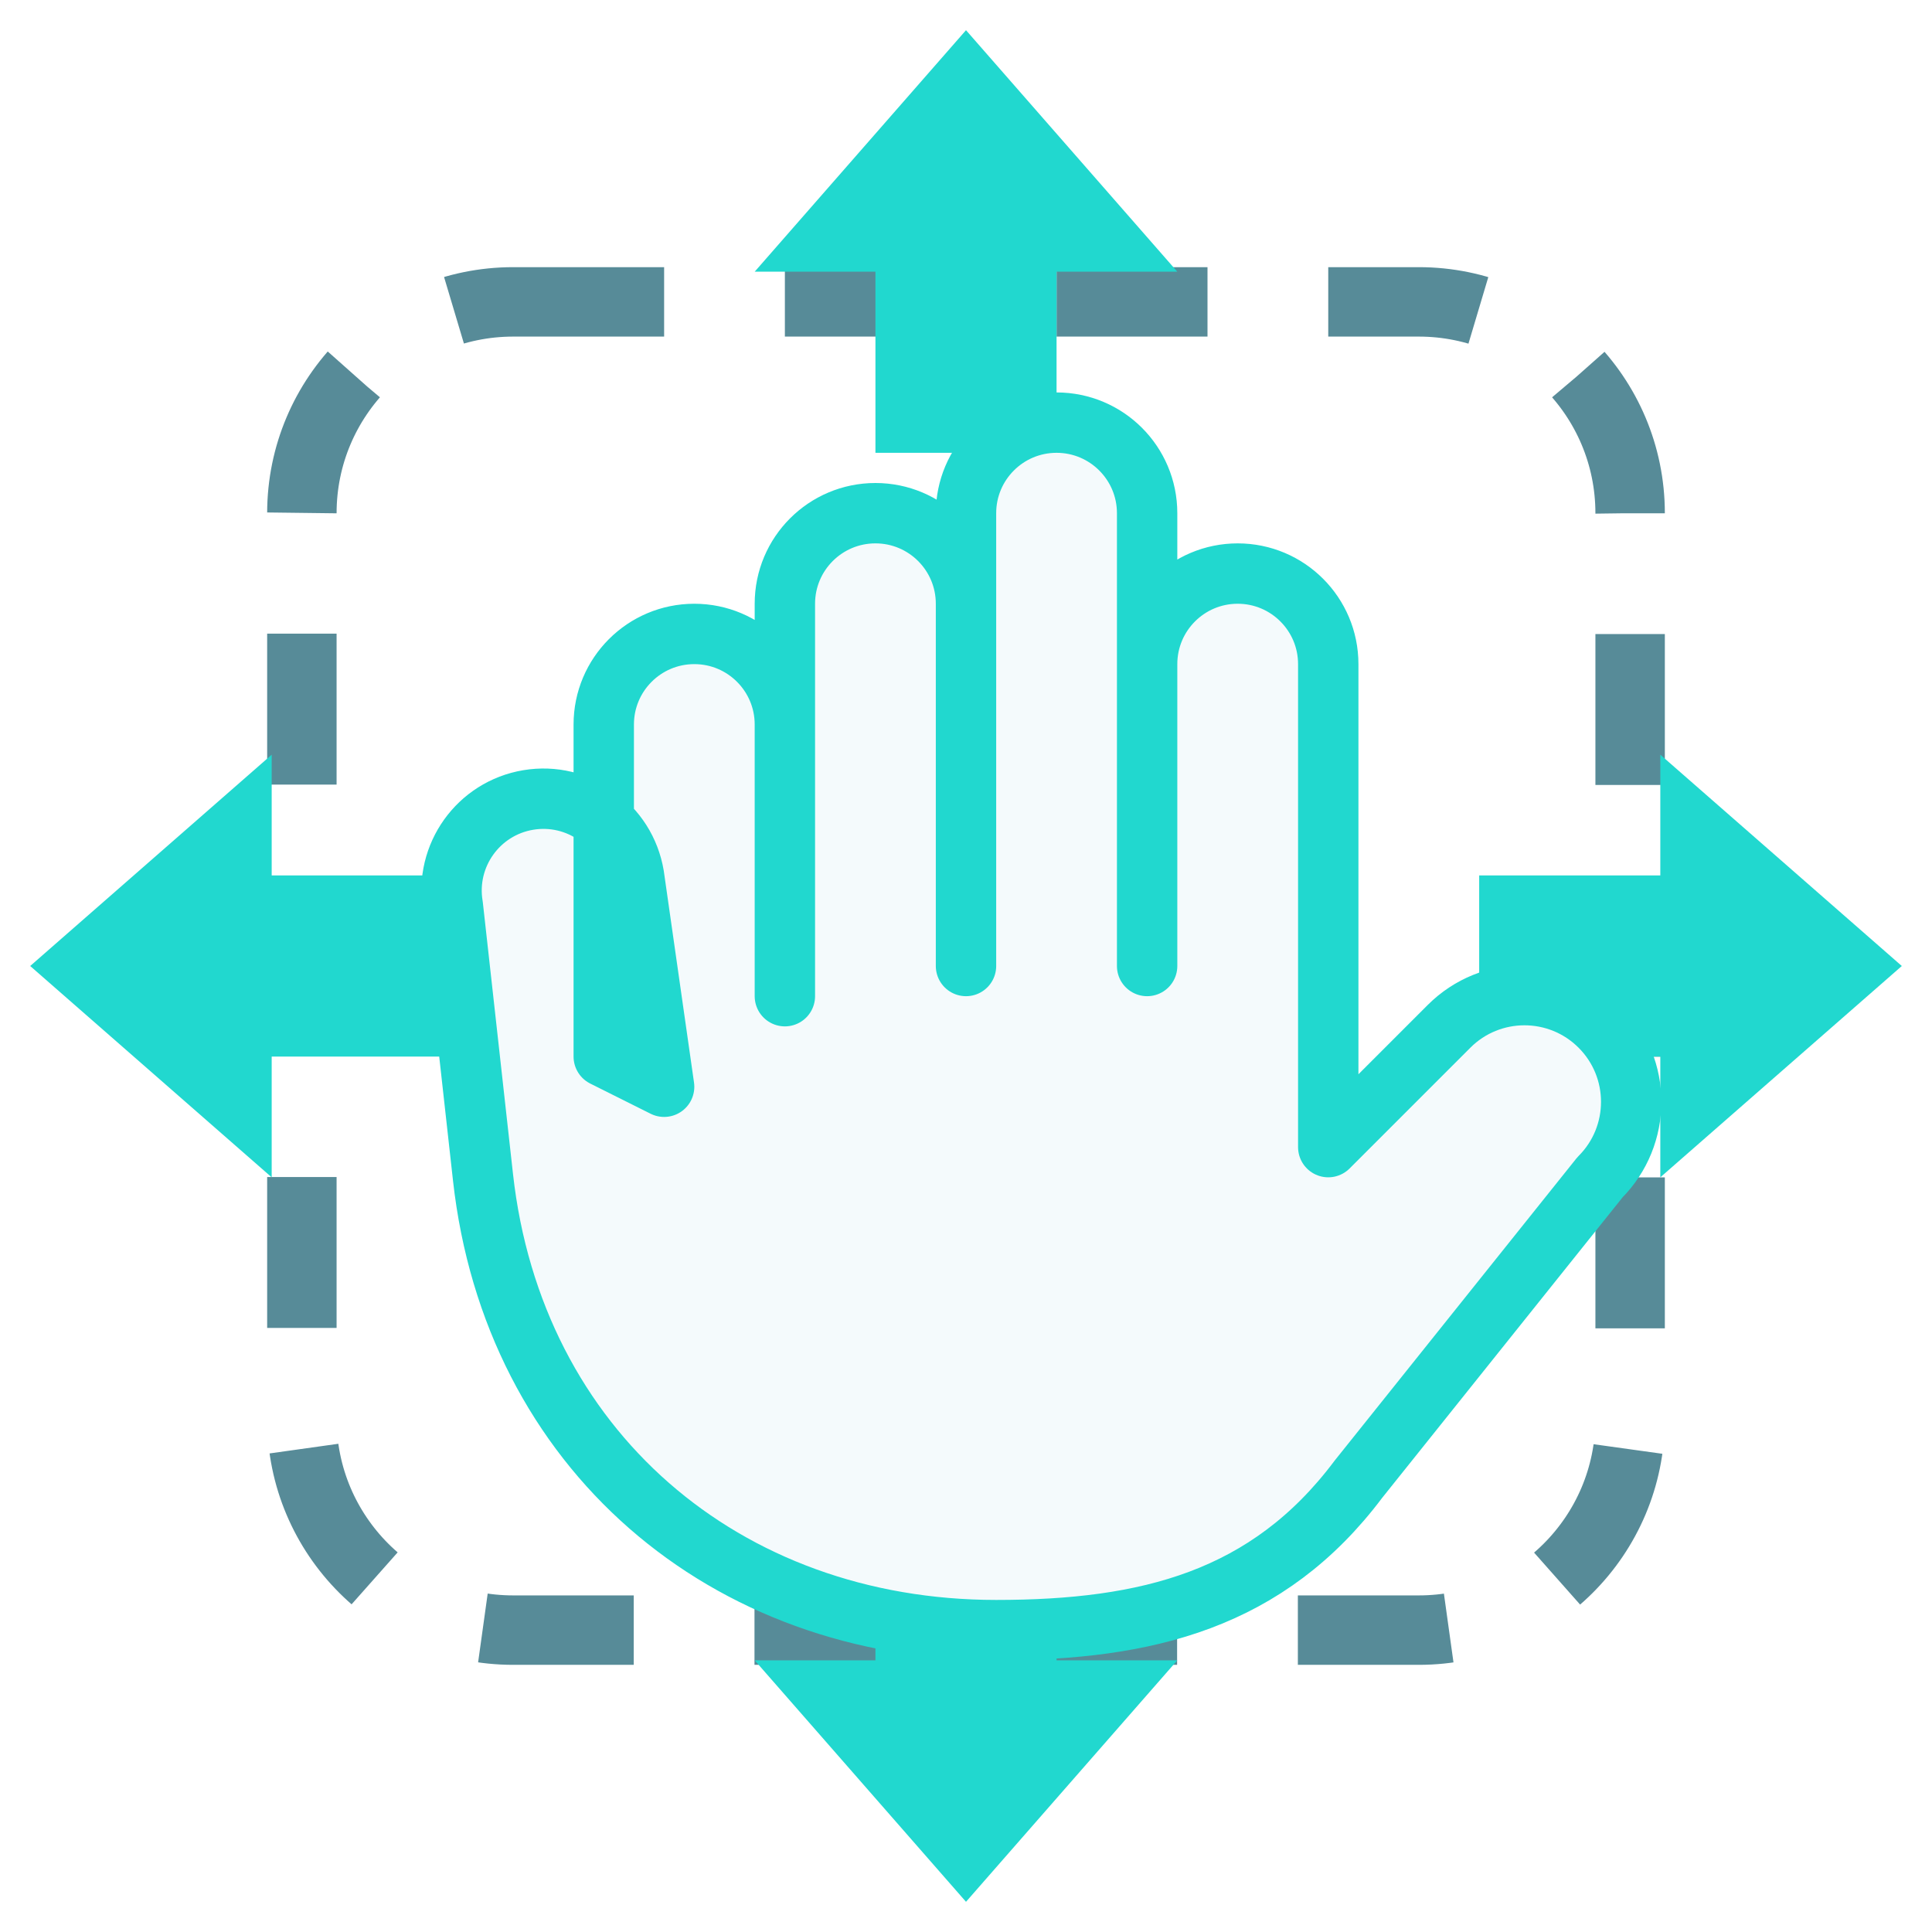
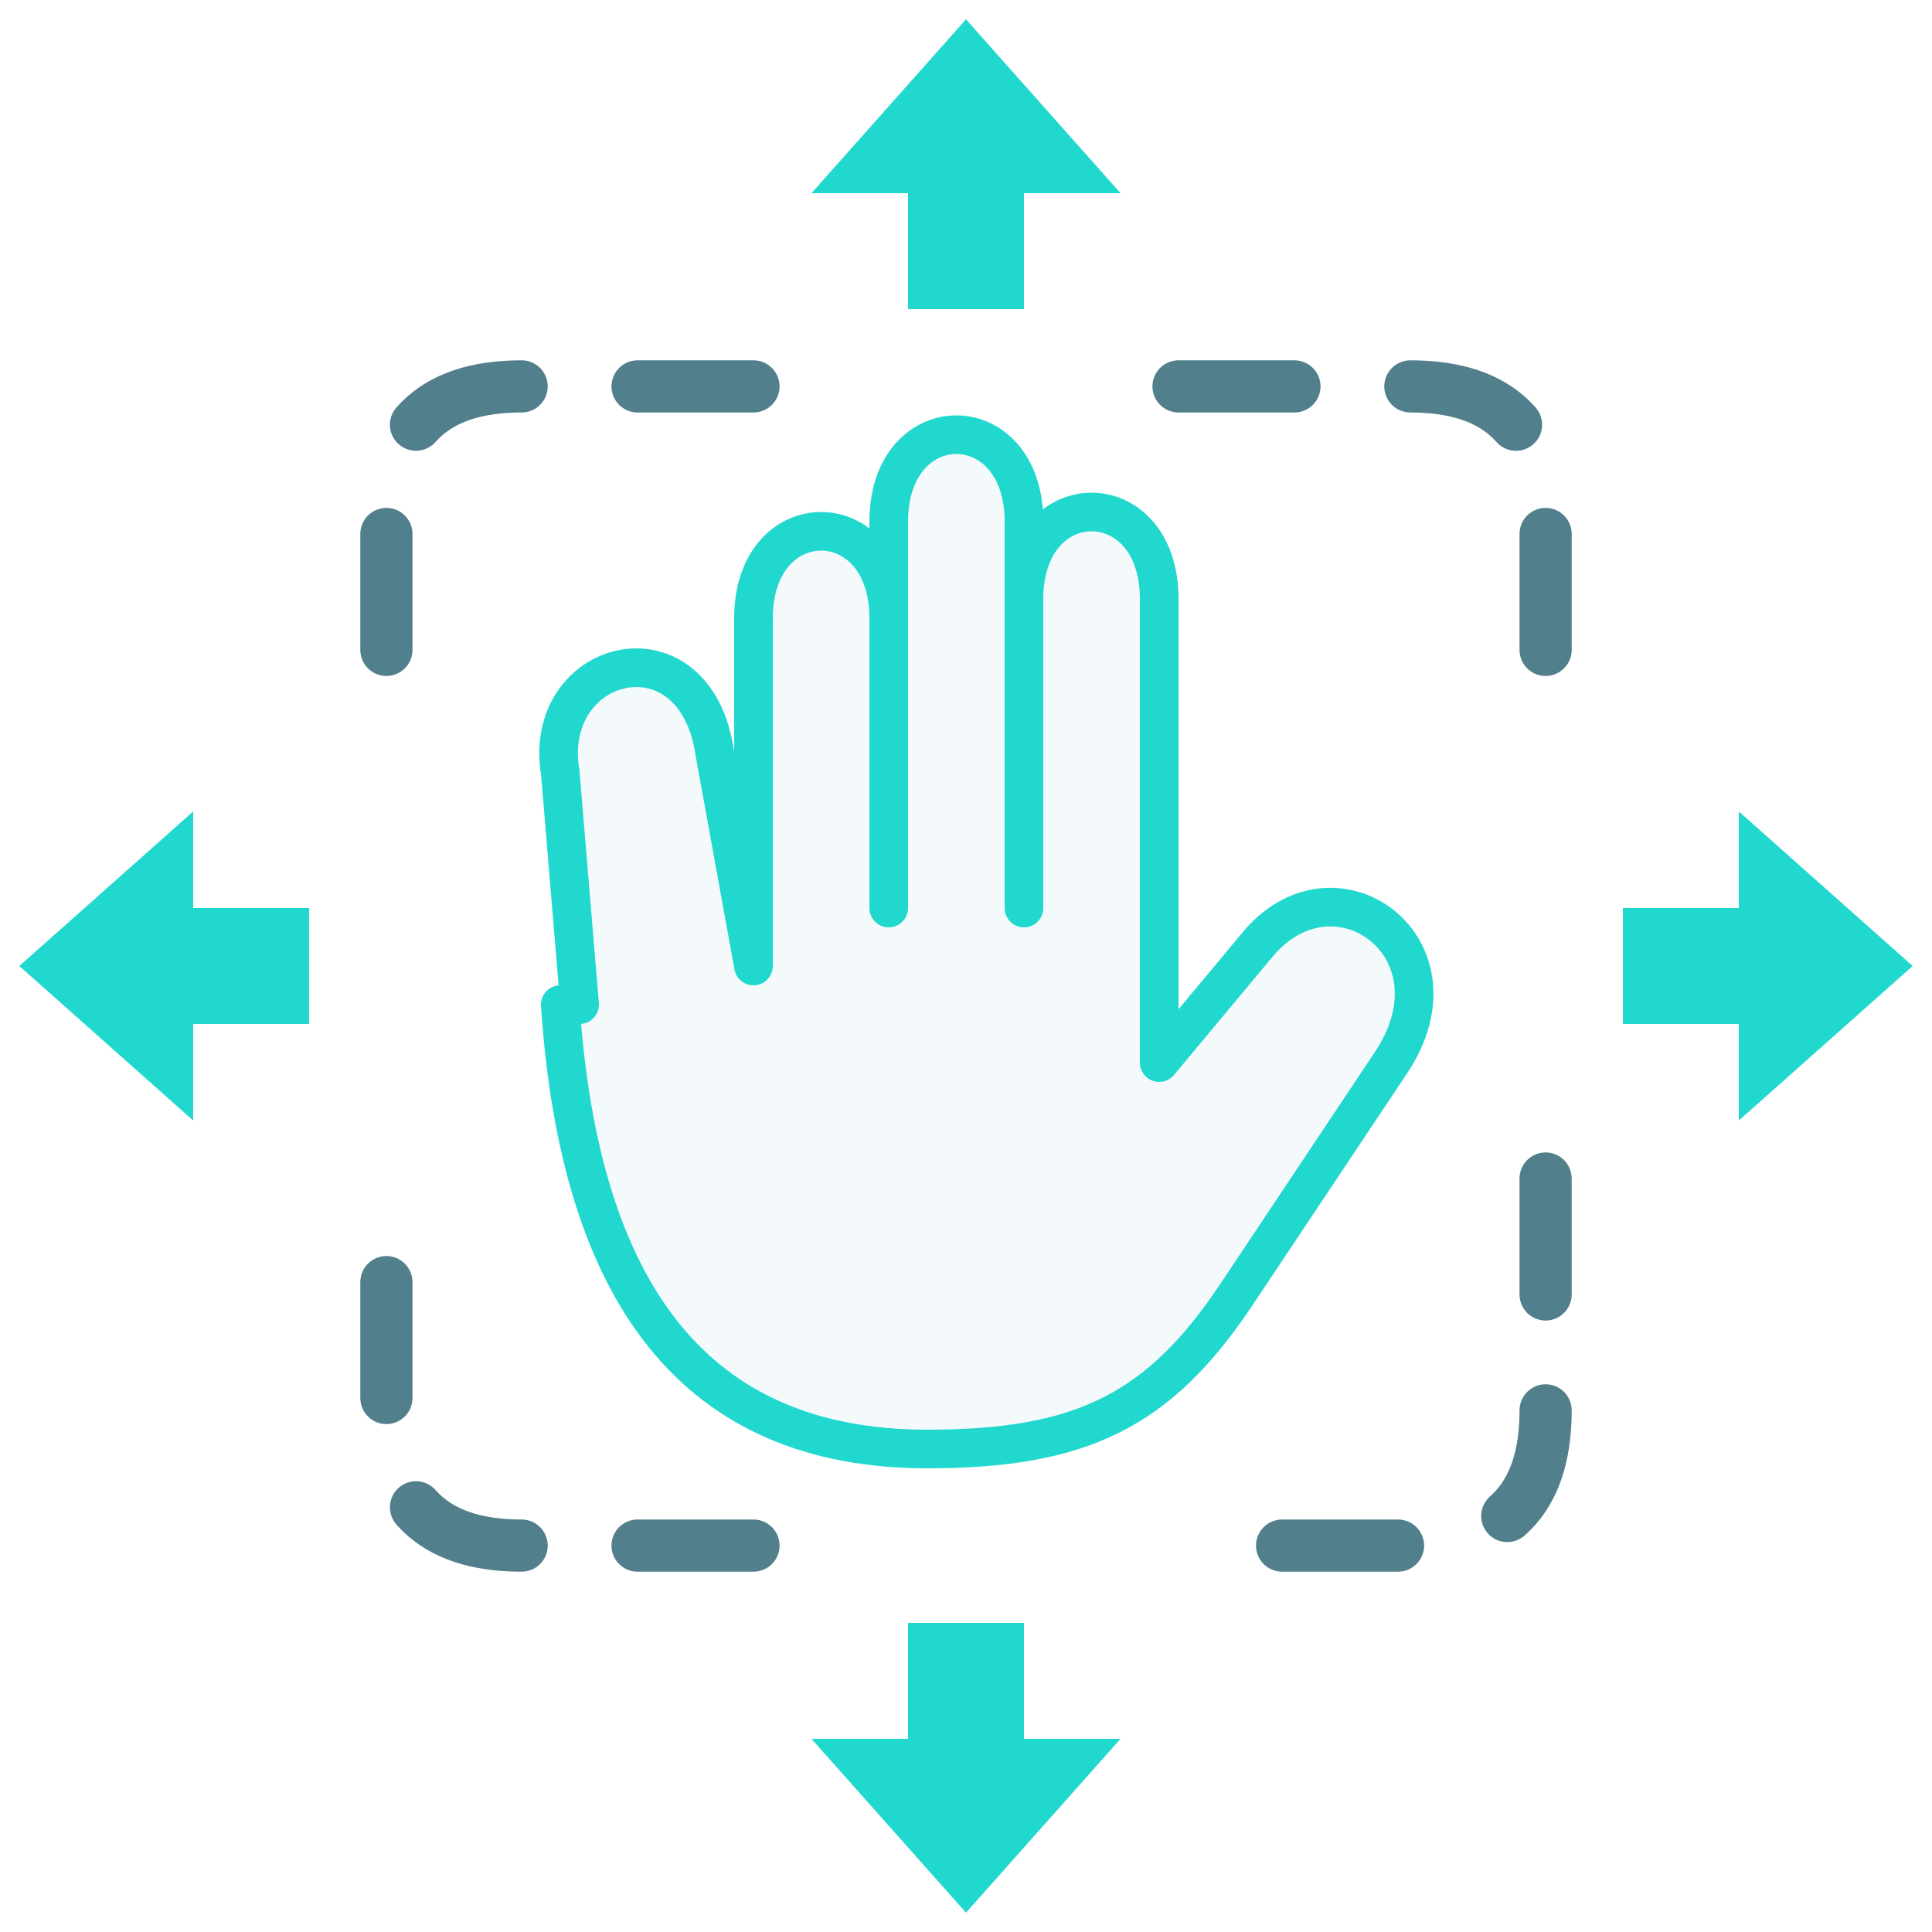
- <svg xmlns="http://www.w3.org/2000/svg" viewBox="0 0 64 64" width="64" height="64">
-   <rect x="10" y="10" width="44" height="44" rx="7" fill="none" stroke="#578b98" stroke-width="2.3" stroke-dasharray="5 4" />
-   <g transform="rotate(0 32 32)">
-     <path d="M32 1 25 9h4v6h6V9h4z" fill="#21d8cf" />
+ <svg xmlns="http://www.w3.org/2000/svg" viewBox="0 0 100 100" width="64" height="64">
+   <g fill="none" stroke="#527f8c" stroke-width="2.7" stroke-linecap="round" stroke-dasharray="6 6">
+     <path d="M39 20H27Q20 20 20 27V39M61 20H73Q80 20 80 27V39M80 61V73Q80 80 73 80H61M39 80H27Q20 80 20 73V61" />
  </g>
-   <g transform="rotate(90 32 32)">
-     <path d="M32 1 25 9h4v6h6V9h4z" fill="#21d8cf" />
+   <g fill="#21d8cf">
+     <path d="M50 1 42 10h5v6h6v-6h5zM50 99l-8-9h5v-6h6v6h5zM1 50l9-8v5h6v6h-6v5zM99 50l-9-8v5h-6v6h6v5z" />
  </g>
-   <g transform="rotate(180 32 32)">
-     <path d="M32 1 25 9h4v6h6V9h4z" fill="#21d8cf" />
-   </g>
-   <g transform="rotate(270 32 32)">
-     <path d="M32 1 25 9h4v6h6V9h4z" fill="#21d8cf" />
-   </g>
-   <path d="M20 35V24a3 3 0 0 1 6 0v9-13a3 3 0 0 1 6 0v12-15a3 3 0 0 1 6 0v15-10a3 3 0 0 1 6 0v16l4-4a3.5 3.5 0 0 1 5 5l-8 10c-3 4-7 5-12 5-9 0-16-6-17-15l-1-9a3 3 0 0 1 6-1l1 7z" fill="#f4fafc" stroke="#21d8cf" stroke-width="2" stroke-linejoin="round" />
+   <path d="M30 52 29 40c-1-6 7-8 8-1l2 11V32c0-6 7-6 7 0v15-20c0-6 7-6 7 0v20-16c0-6 7-6 7 0v24l5-6c4-5 11 0 7 6l-8 12c-4 6-8 8-16 8-12 0-18-8-19-23z" fill="#f4fafc" stroke="#21d8cf" stroke-width="2" stroke-linecap="round" stroke-linejoin="round" />
</svg>
